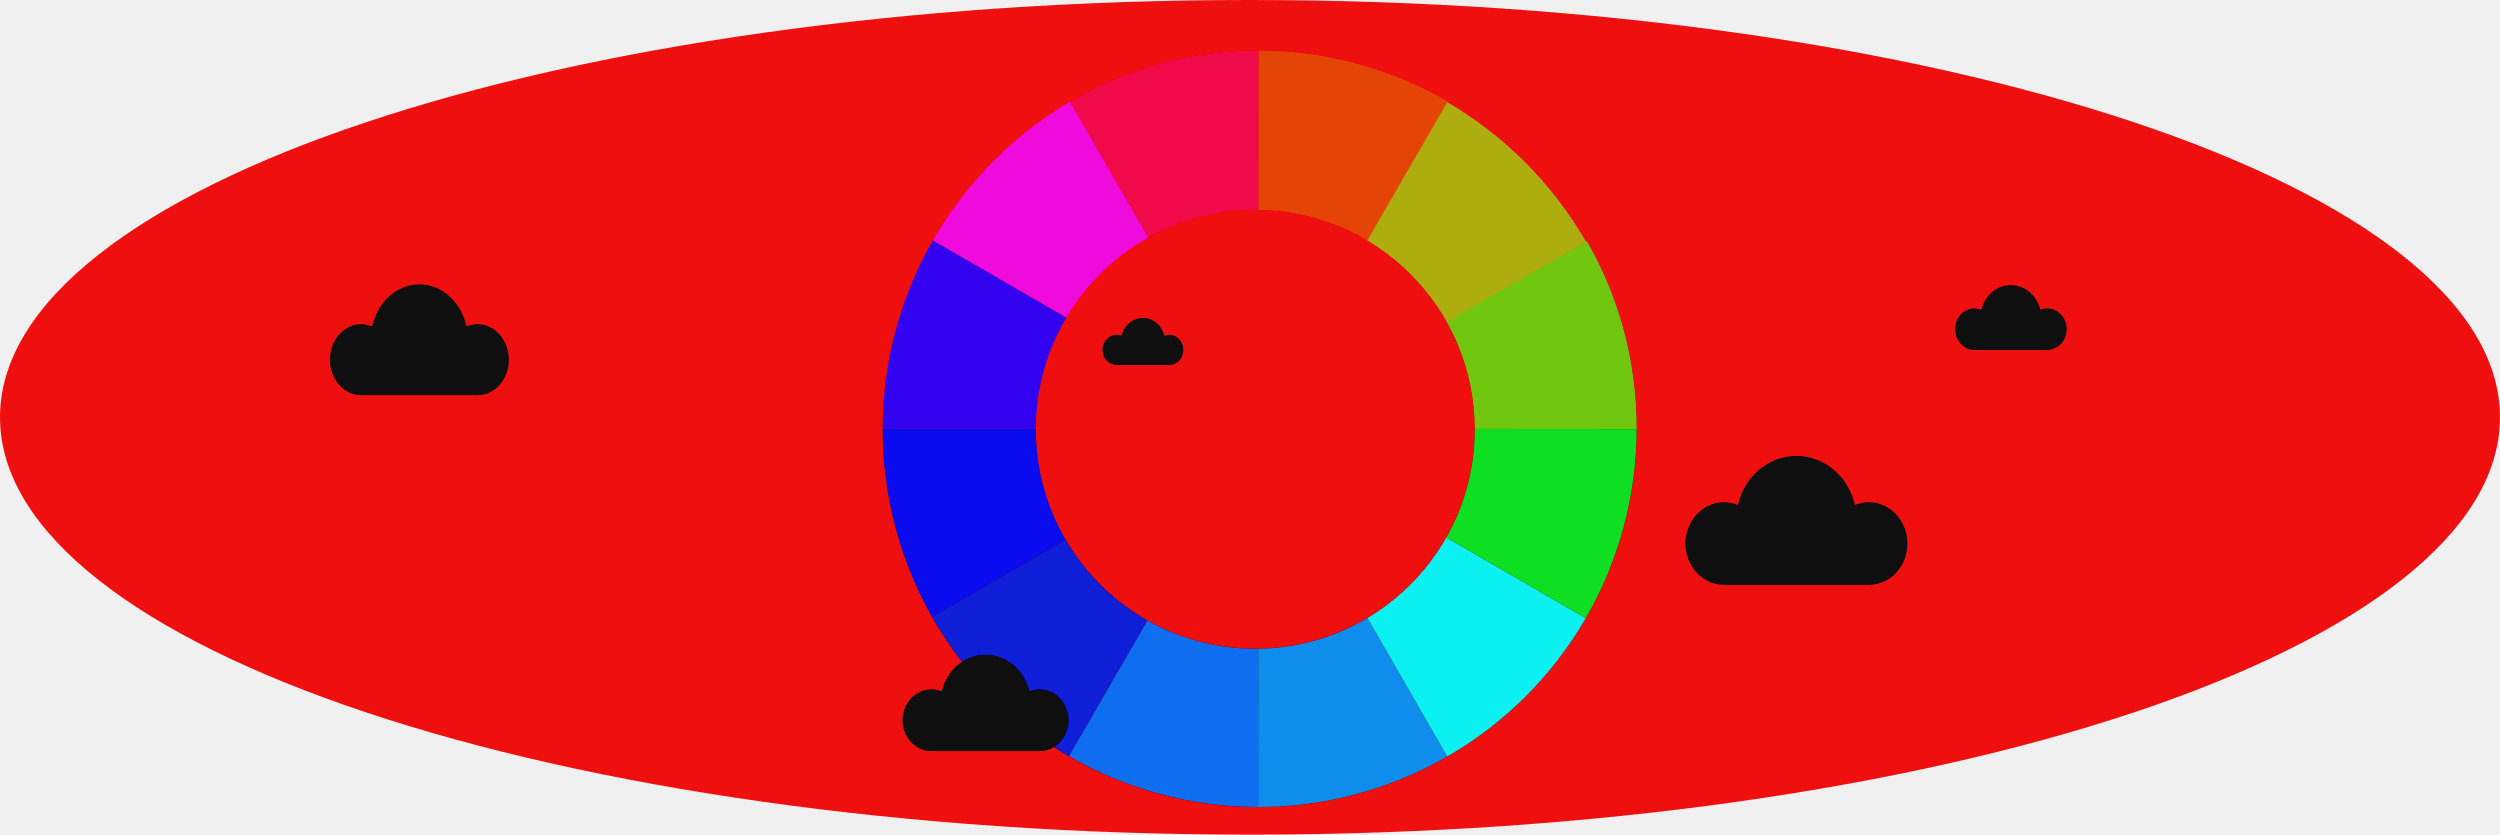
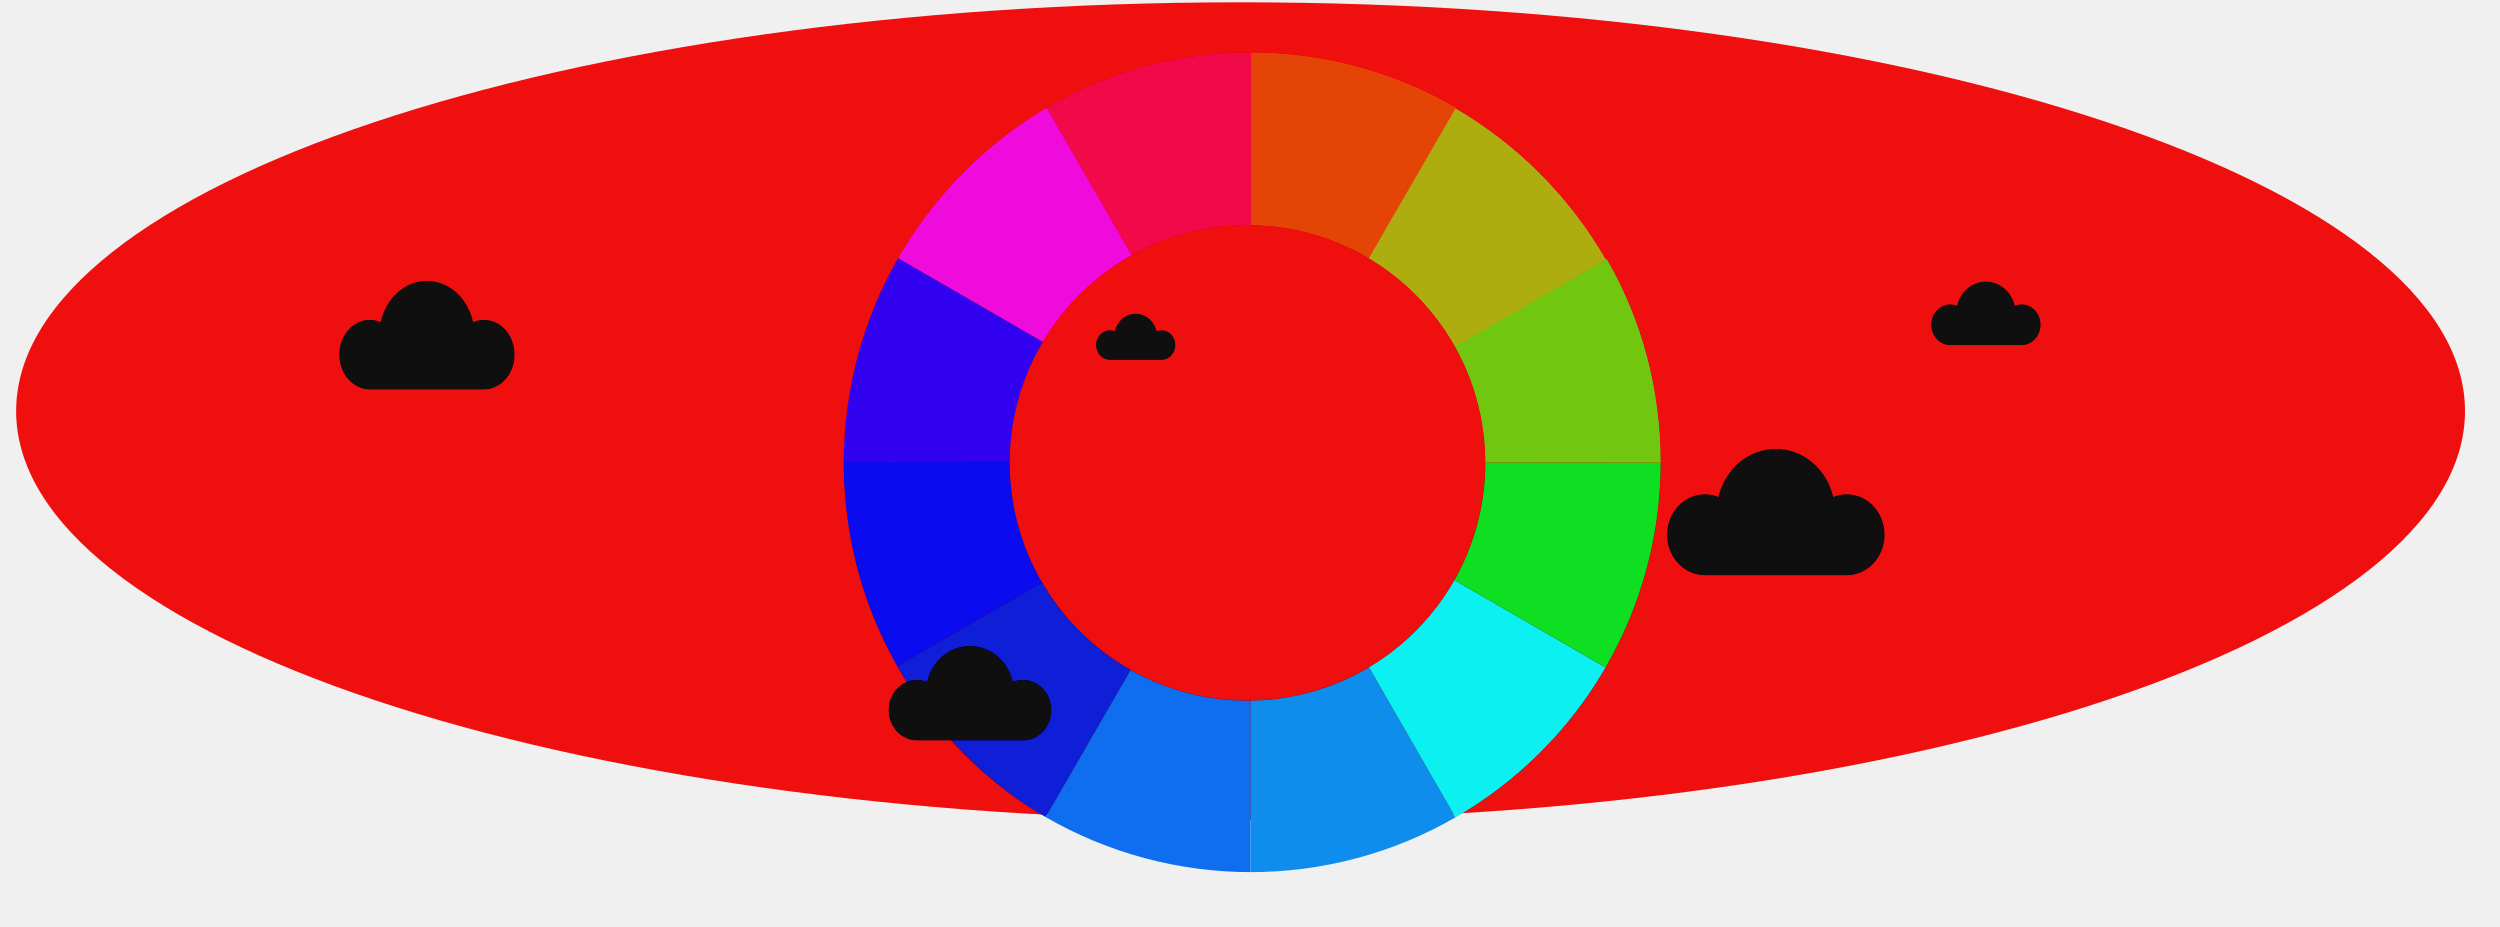
- <svg xmlns="http://www.w3.org/2000/svg" width="168.71mm" height="56.324mm" version="1.1" viewBox="0 0 168.71 56.324">
+ <svg xmlns="http://www.w3.org/2000/svg" width="172.23mm" height="63.814mm" version="1.1" viewBox="0 0 172.23 63.814">
  <defs>
    <clipPath id="clipPath5535">
      <path d="m393.29-172.81a52.077 52.077 0 0 0-52.077 52.076 52.077 52.077 0 0 0 52.077 52.077 52.077 52.077 0 0 0 52.077-52.077 52.077 52.077 0 0 0-52.077-52.076zm-1.058 22.029a30.048 30.048 0 0 1 30.048 30.047 30.048 30.048 0 0 1-30.048 30.048 30.048 30.048 0 0 1-30.048-30.048 30.048 30.048 0 0 1 30.048-30.047z" fill="#0ff" stroke-width="0" />
    </clipPath>
  </defs>
-   <g transform="matrix(.93555 0 0 1 -12.419 -42.159)" style="mix-blend-mode:difference">
+   <g transform="matrix(.93555 0 0 1 -11.308 -42)" style="mix-blend-mode:difference">
    <ellipse cx="103.44" cy="70.321" rx="90.165" ry="28.162" fill="#0ff" stroke-width=".24" />
    <g transform="matrix(.090962 0 0 .090962 -30.683 344.62)" fill="#fff">
      <path d="m862.03-3084.6c-3.122 8e-4 -6.093 0.649-8.842 1.774-4.112-17.959-19.286-31.297-37.388-31.297-18.108-1e-4 -33.283 13.338-37.39 31.295-2.747-1.125-5.726-1.772-8.844-1.772-13.617 0-24.654 11.784-24.654 26.31 0 14.531 11.038 26.31 24.654 26.308 4.273 2e-4 25.635 2e-4 46.235 2e-4 20.597 3e-4 41.956 3e-4 46.23-2e-4 13.616 2e-4 24.654-11.778 24.654-26.31-1.2e-4 -14.525-11.039-26.31-24.654-26.31z" stroke-width=".426" />
      <path d="m1965.2-2952.5c-3.875 0-7.564 0.755-10.976 2.064-5.105-20.896-23.939-36.417-46.414-36.417-22.48 5e-4 -41.317 15.521-46.415 36.417-3.409-1.308-7.108-2.063-10.978-2.063-16.905-5e-4 -30.607 13.712-30.607 30.616-2e-4 16.907 13.702 30.614 30.607 30.614 5.304 4e-4 31.822 0 57.395 2e-4 25.568-2e-4 52.083-2e-4 57.389-2e-4 16.902 0 30.605-13.705 30.605-30.614 0-16.902-13.703-30.614-30.605-30.616z" stroke-width=".513" />
      <path d="m2106.7-3096.3c-1.948-7e-4 -3.801 0.38-5.516 1.037-2.565-10.501-12.03-18.302-23.323-18.302-11.297 1e-4 -20.763 7.8-23.326 18.302-1.713-0.657-3.572-1.037-5.517-1.037-8.495 3e-4 -15.381 6.891-15.381 15.386-2e-4 8.497 6.886 15.385 15.381 15.385 2.665 0 15.992-4e-4 28.844 0h28.84c8.494 0 15.381-6.888 15.381-15.385 0-8.494-6.887-15.385-15.38-15.386z" stroke-width=".258" />
      <path d="m1410.5-3076.7c-1.412-5e-4 -2.756 0.275-3.999 0.752-1.86-7.614-8.723-13.269-16.91-13.269-8.191 1e-4 -15.054 5.655-16.912 13.269-1.242-0.477-2.59-0.752-4-0.752-6.159 2e-4 -11.152 4.997-11.152 11.155-2e-4 6.161 4.992 11.154 11.152 11.154 1.932 0 11.595-3e-4 20.912 0h20.91c6.158 0 11.151-4.994 11.151-11.154 0-6.158-4.993-11.155-11.151-11.155z" stroke-width=".187" />
    </g>
-     <g transform="matrix(.52684 0 0 .49289 -102.82 130.64)" clip-path="url(#clipPath5535)">
+     <g transform="matrix(.58272 0 0 .54517 -124.61 139.71)" clip-path="url(#clipPath5535)">
      <g transform="matrix(.57548 0 0 .57548 393.14 -121.3)" stroke-width=".922">
        <path id="october" d="m-45.782-77.133a90 90 0 0 1 45.225-12.02l-0.29 90z" fill="#00e6a7" />
        <path id="september" d="m-78.752-44.219a90 90 0 0 1 32.97-32.915l44.934 77.98z" fill="#00e513" />
        <path id="august" d="m-90.848 0.771a90 90 0 0 1 12.095-44.989l77.904 45.065z" fill="#beee00" />
        <path d="m-78.827 45.782a90 90 0 0 1-12.02-45.01l90 0.076z" fill="#fbfb00" />
        <path id="june" d="m-45.914 78.752a90 90 0 0 1-32.915-32.97l77.98-44.934z" fill="#ffd119" />
        <path id="july" d="m-0.923 90.847a90 90 0 0 1-44.989-12.095l45.065-77.904z" fill="#ff8201" />
        <path id="april" d="m44.087 78.827a90 90 0 0 1-45.01 12.02l0.076-90z" fill="#ff6303" />
        <path id="march" d="m77.057 45.913a90 90 0 0 1-32.97 32.915l-44.934-77.98z" fill="#fb0000" />
        <path id="february" d="m89.152 0.923a90 90 0 0 1-12.095 44.989l-77.904-45.065z" fill="#ff11ce" />
        <path id="january" d="m77.309-43.817c7.888 13.688 11.857 28.941 11.844 44.74l-90-0.076z" fill="#7f2aff" />
        <path id="december" d="m43.78-77.057a91.197 91.197 0 0 1 33.353 33.408l-79.017 45.531z" fill="#4343ff" stroke-width=".934" />
        <path id="november" d="m-0.771-89.153a90 90 0 0 1 44.989 12.095l-45.065 77.904z" fill="#0cacf5" />
      </g>
    </g>
-     <path d="m88.267 88.682c-0.264-8.4e-5 -0.514 0.051-0.747 0.14-0.347-1.421-1.628-2.477-3.157-2.477-1.529 1.4e-5 -2.81 1.056-3.157 2.477-0.232-0.089-0.483-0.14-0.747-0.14-1.15 4.2e-5 -2.082 0.933-2.082 2.082-3.8e-5 1.15 0.932 2.082 2.082 2.082 0.361 0 2.165-4.2e-5 3.904 0h3.904c1.15 0 2.082-0.932 2.082-2.082 0-1.15-0.932-2.082-2.082-2.082z" fill="#fff" stroke-width=".035" style="mix-blend-mode:normal" />
+     <path d="m87.418 88.841c-0.264-8.4e-5 -0.514 0.051-0.747 0.14-0.347-1.421-1.628-2.477-3.157-2.477-1.529 1.4e-5 -2.81 1.056-3.157 2.477-0.232-0.089-0.483-0.14-0.747-0.14-1.15 4.2e-5 -2.082 0.933-2.082 2.082-3.8e-5 1.15 0.932 2.082 2.082 2.082 0.361 0 2.165-4.2e-5 3.904 0h3.904c1.15 0 2.082-0.932 2.082-2.082 0-1.15-0.932-2.082-2.082-2.082z" fill="#fff" stroke-width=".035" style="mix-blend-mode:normal" />
  </g>
</svg>
